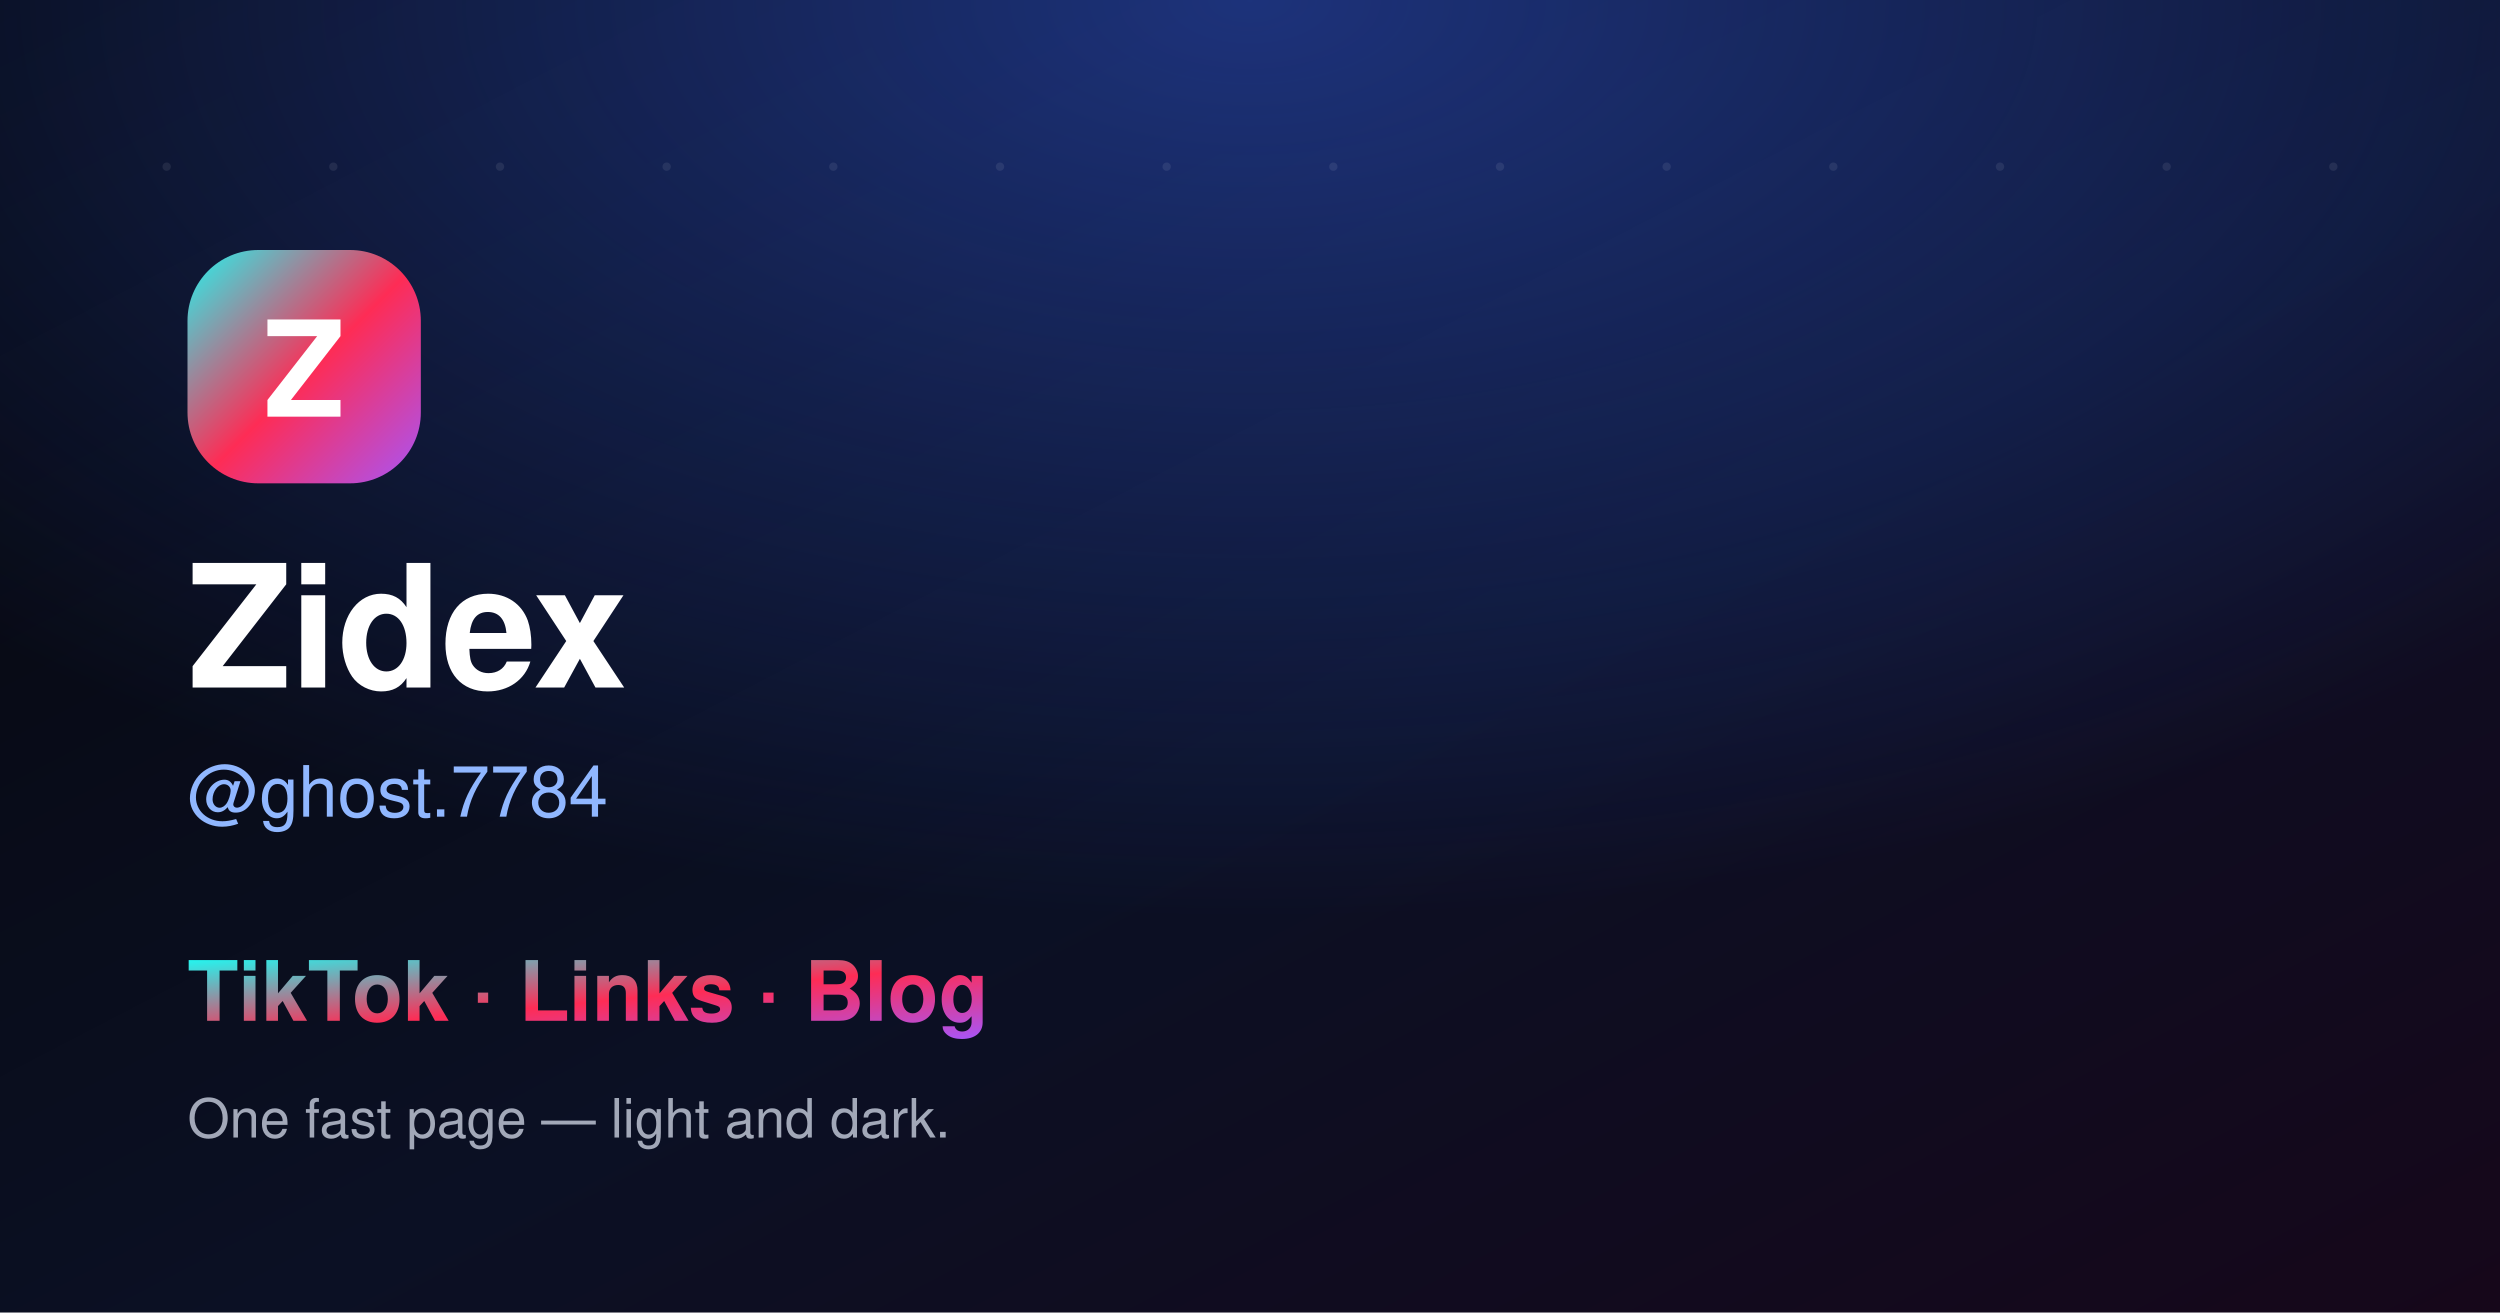
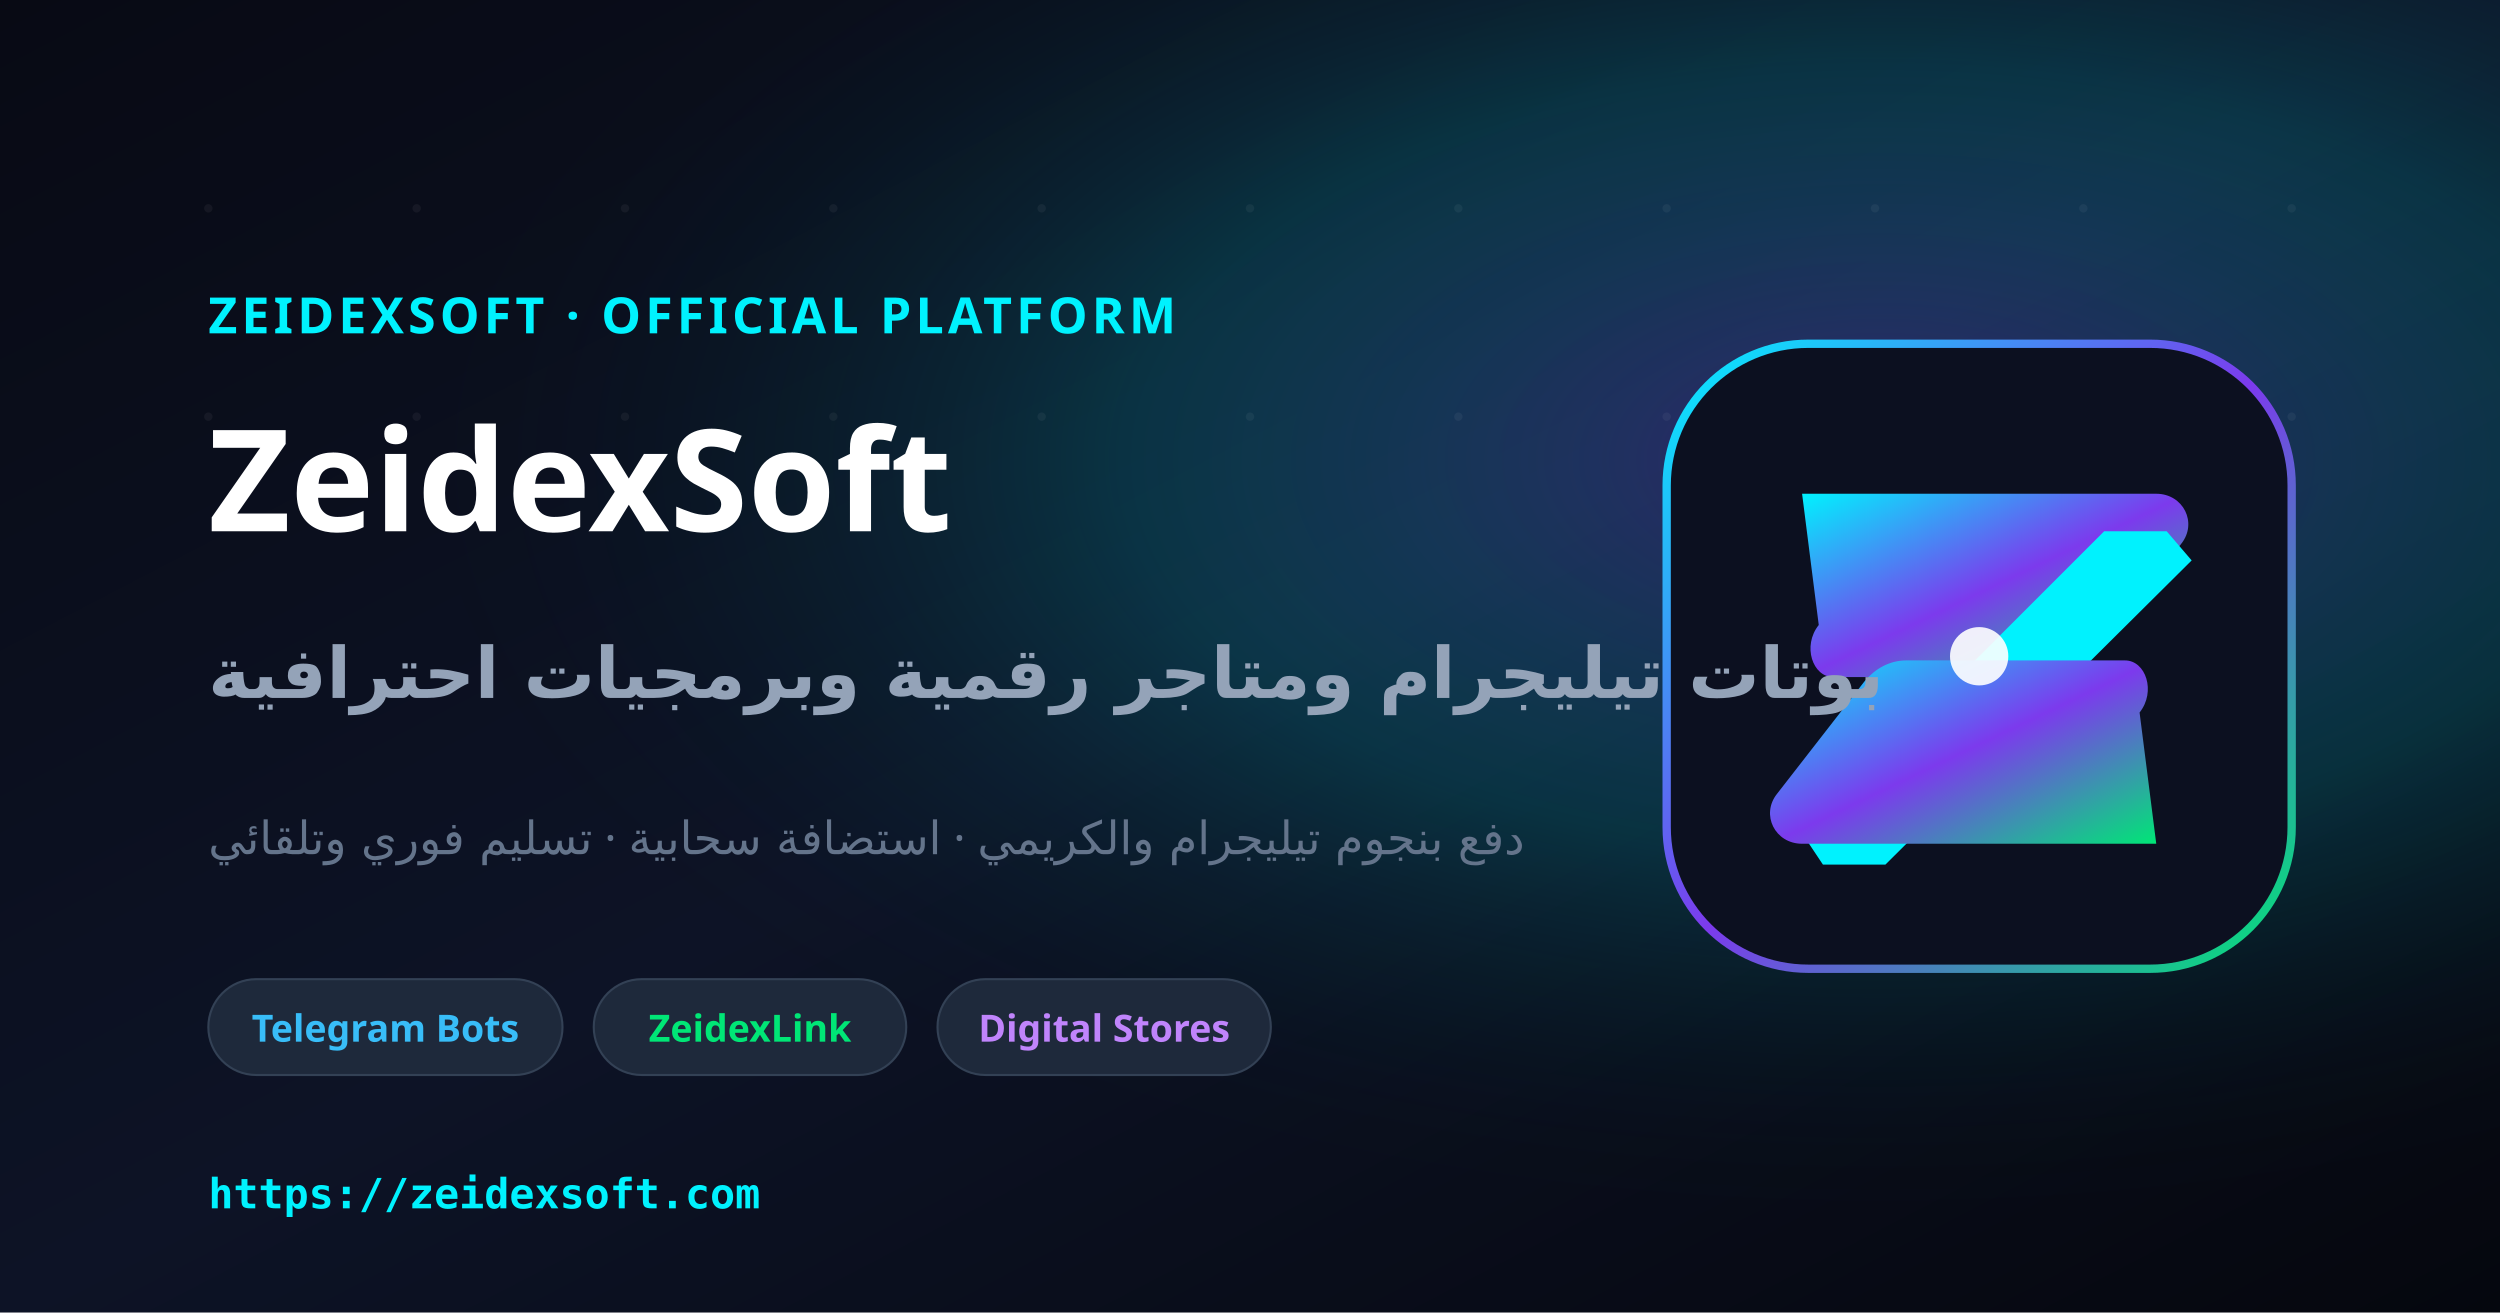
<svg xmlns="http://www.w3.org/2000/svg" width="1200" height="630" viewBox="0 0 1200 630">
  <defs>
-     <linearGradient id="bg" x1="0" y1="0" x2="1" y2="1">
-       <stop offset="0%" stop-color="#05060a" />
-       <stop offset="55%" stop-color="#0b1024" />
-       <stop offset="100%" stop-color="#16071a" />
+     <linearGradient id="ogBg" x1="0" y1="0" x2="1" y2="1">
+       <stop offset="0%" stop-color="#080a14" />
+       <stop offset="50%" stop-color="#0d1326" />
+       <stop offset="100%" stop-color="#05070e" />
    </linearGradient>
-     <linearGradient id="brand" x1="0" y1="0" x2="1" y2="1">
-       <stop offset="0%" stop-color="#25f4ee" />
-       <stop offset="52%" stop-color="#fe2c55" />
-       <stop offset="100%" stop-color="#a855f7" />
+     <linearGradient id="ogBrand" x1="0" y1="0" x2="1" y2="1">
+       <stop offset="0%" stop-color="#00f2fe" />
+       <stop offset="50%" stop-color="#7c3aed" />
+       <stop offset="100%" stop-color="#00e676" />
    </linearGradient>
-     <radialGradient id="glow" cx="50%" cy="0%" r="70%">
-       <stop offset="0%" stop-color="#3663f6" stop-opacity="0.45" />
-       <stop offset="100%" stop-color="#3663f6" stop-opacity="0" />
+     <radialGradient id="ogGlow" cx="75%" cy="35%" r="60%">
+       <stop offset="0%" stop-color="#7c3aed" stop-opacity="0.35" />
+       <stop offset="50%" stop-color="#00f2fe" stop-opacity="0.15" />
+       <stop offset="100%" stop-color="#000000" stop-opacity="0" />
    </radialGradient>
  </defs>
-   <rect width="1200" height="630" fill="url(#bg)" />
-   <rect width="1200" height="630" fill="url(#glow)" />
-   <g fill="#ffffff" opacity="0.08">
-     <circle cx="80" cy="80" r="2" />
-     <circle cx="160" cy="80" r="2" />
-     <circle cx="240" cy="80" r="2" />
-     <circle cx="320" cy="80" r="2" />
-     <circle cx="400" cy="80" r="2" />
-     <circle cx="480" cy="80" r="2" />
-     <circle cx="560" cy="80" r="2" />
-     <circle cx="640" cy="80" r="2" />
-     <circle cx="720" cy="80" r="2" />
-     <circle cx="800" cy="80" r="2" />
-     <circle cx="880" cy="80" r="2" />
-     <circle cx="960" cy="80" r="2" />
-     <circle cx="1040" cy="80" r="2" />
-     <circle cx="1120" cy="80" r="2" />
+   <rect width="1200" height="630" fill="url(#ogBg)" />
+   <rect width="1200" height="630" fill="url(#ogGlow)" />
+   <g fill="#ffffff" opacity="0.05">
+     <circle cx="100" cy="100" r="2" />
+     <circle cx="200" cy="100" r="2" />
+     <circle cx="300" cy="100" r="2" />
+     <circle cx="400" cy="100" r="2" />
+     <circle cx="500" cy="100" r="2" />
+     <circle cx="600" cy="100" r="2" />
+     <circle cx="700" cy="100" r="2" />
+     <circle cx="800" cy="100" r="2" />
+     <circle cx="900" cy="100" r="2" />
+     <circle cx="1000" cy="100" r="2" />
+     <circle cx="1100" cy="100" r="2" />
+     <circle cx="100" cy="200" r="2" />
+     <circle cx="200" cy="200" r="2" />
+     <circle cx="300" cy="200" r="2" />
+     <circle cx="400" cy="200" r="2" />
+     <circle cx="500" cy="200" r="2" />
+     <circle cx="600" cy="200" r="2" />
+     <circle cx="700" cy="200" r="2" />
+     <circle cx="800" cy="200" r="2" />
+     <circle cx="900" cy="200" r="2" />
+     <circle cx="1000" cy="200" r="2" />
+     <circle cx="1100" cy="200" r="2" />
  </g>
-   <rect x="90" y="120" width="112" height="112" rx="34" fill="url(#brand)" />
-   <text x="146" y="200" font-family="Helvetica, Arial, sans-serif" font-size="64" font-weight="700" fill="#ffffff" text-anchor="middle">Z</text>
-   <text x="90" y="330" font-family="Helvetica, Arial, sans-serif" font-size="82" font-weight="800" fill="#ffffff">
-     Zidex
+   <g transform="translate(800, 165)">
+     <rect x="0" y="0" width="300" height="300" rx="68" fill="#0c1020" stroke="url(#ogBrand)" stroke-width="4" />
+     <path d="M 65 72 L 235 72 C 248 72 255 86 247 96 L 205 150 C 200 156 193 160 185 160 L 80 160 C 70 160 65 145 73 135 Z" fill="url(#ogBrand)" />
+     <polygon points="240,90 252,104 105,250 75,250 65,235 210,90" fill="#00f2fe" />
+     <path d="M 235 240 L 65 240 C 52 240 45 226 53 216 L 95 162 C 100 156 107 152 115 152 L 220 152 C 230 152 235 167 227 177 Z" fill="url(#ogBrand)" />
+     <circle cx="150" cy="150" r="14" fill="#ffffff" opacity="0.9" />
+   </g>
+   <text x="100" y="160" font-family="'IBM Plex Sans Arabic', system-ui, sans-serif" font-size="24" font-weight="700" fill="#00f2fe" letter-spacing="2">
+     ZEIDEXSOFT · OFFICIAL PLATFORM
  </text>
-   <text x="90" y="392" font-family="Helvetica, Arial, sans-serif" font-size="34" fill="#90b7ff">
-     @ghost.7784
+   <text x="100" y="255" font-family="'IBM Plex Sans Arabic', system-ui, sans-serif" font-size="68" font-weight="900" fill="#ffffff">
+     ZeidexSoft
  </text>
-   <text x="90" y="490" font-family="Helvetica, Arial, sans-serif" font-size="40" font-weight="600" fill="url(#brand)">
-     TikTok · Links · Blog
+   <text x="100" y="335" font-family="'IBM Plex Sans Arabic', system-ui, sans-serif" font-size="34" font-weight="600" fill="#94a3b8">
+     بوتات تيليجرام ومتاجر رقمية وبرمجيات احترافية
  </text>
-   <text x="90" y="546" font-family="Helvetica, Arial, sans-serif" font-size="26" fill="#a2a8b8">
-     One fast page — light and dark.
+   <text x="100" y="410" font-family="'IBM Plex Sans Arabic', system-ui, sans-serif" font-size="22" fill="#64748b">
+     دفع بنجوم تيليجرام والكريمي · استضافة سحابية · تسليم فوري وتلقائي
+   </text>
+   <g transform="translate(100, 470)">
+     <rect x="0" y="0" width="170" height="46" rx="23" fill="#1e293b" stroke="#334155" />
+     <text x="85" y="30" font-family="'IBM Plex Sans Arabic', system-ui, sans-serif" font-size="18" font-weight="700" fill="#38bdf8" text-anchor="middle">Telegram Bots</text>
+     <rect x="185" y="0" width="150" height="46" rx="23" fill="#1e293b" stroke="#334155" />
+     <text x="260" y="30" font-family="'IBM Plex Sans Arabic', system-ui, sans-serif" font-size="18" font-weight="700" fill="#00e676" text-anchor="middle">ZeidexLink</text>
+     <rect x="350" y="0" width="160" height="46" rx="23" fill="#1e293b" stroke="#334155" />
+     <text x="430" y="30" font-family="'IBM Plex Sans Arabic', system-ui, sans-serif" font-size="18" font-weight="700" fill="#c084fc" text-anchor="middle">Digital Stores</text>
+   </g>
+   <text x="100" y="580" font-family="monospace" font-size="20" font-weight="700" fill="#00f2fe">
+     https://zeidexsoft.com
  </text>
</svg>
